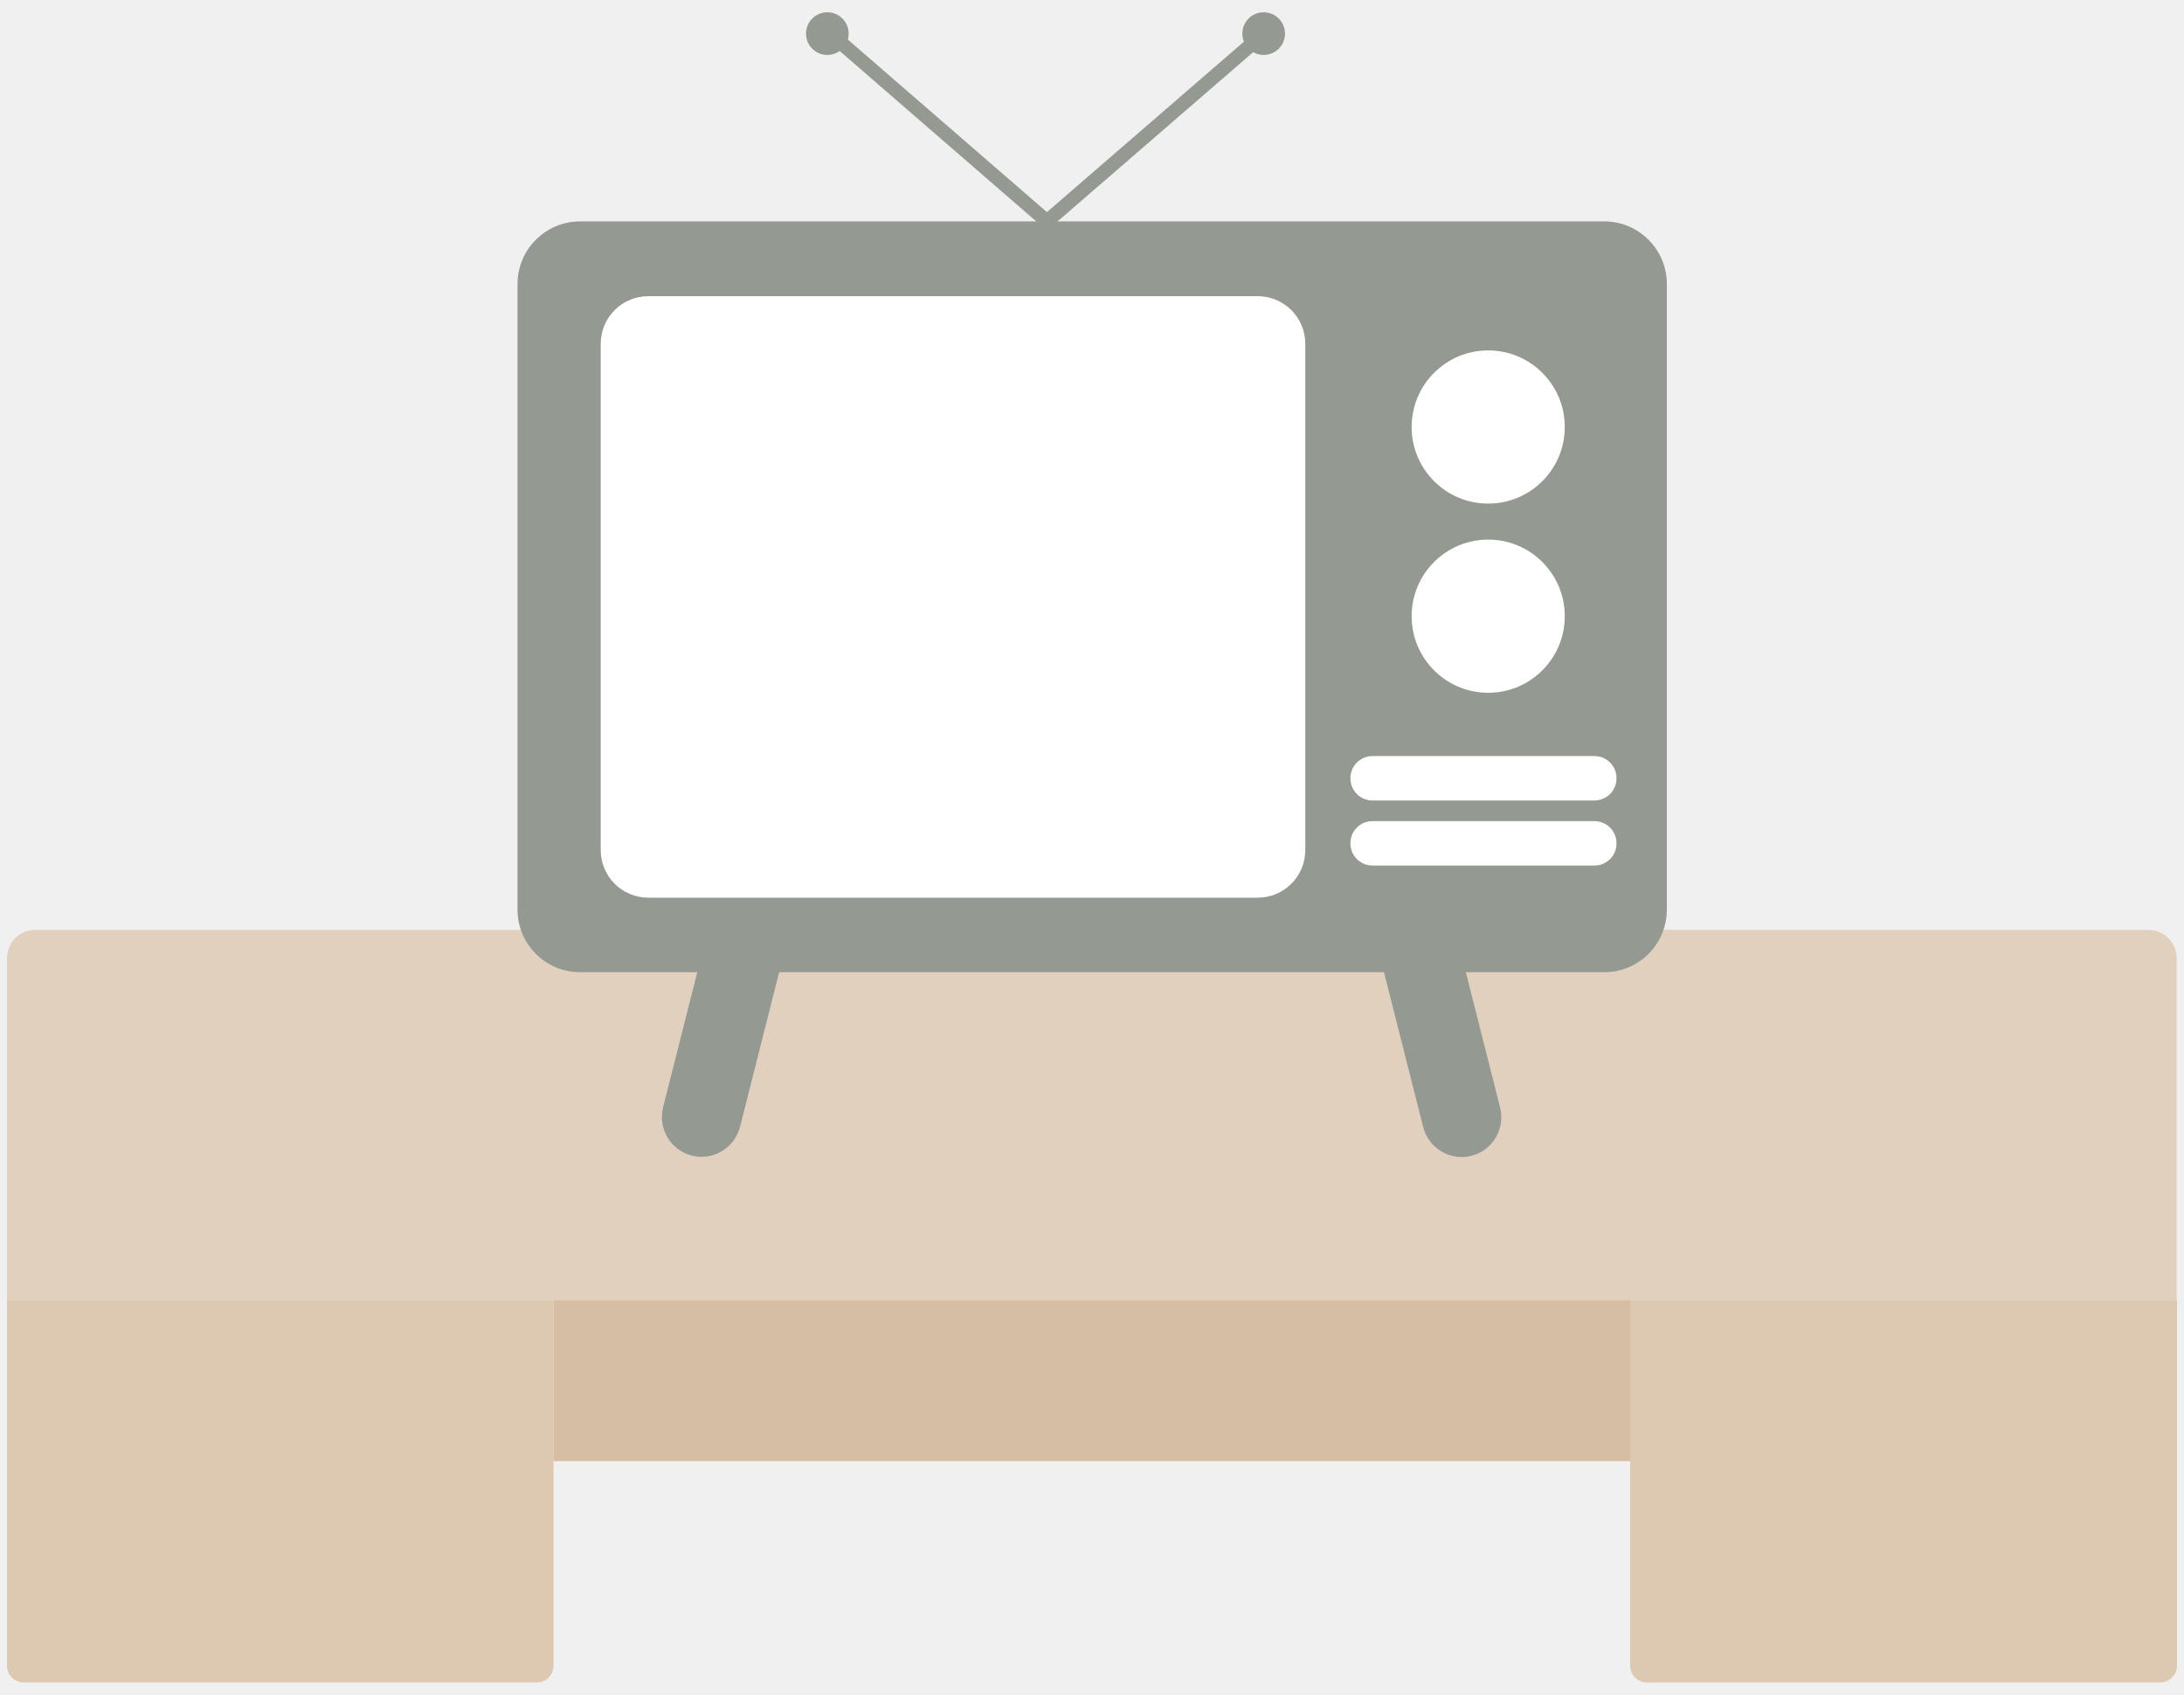
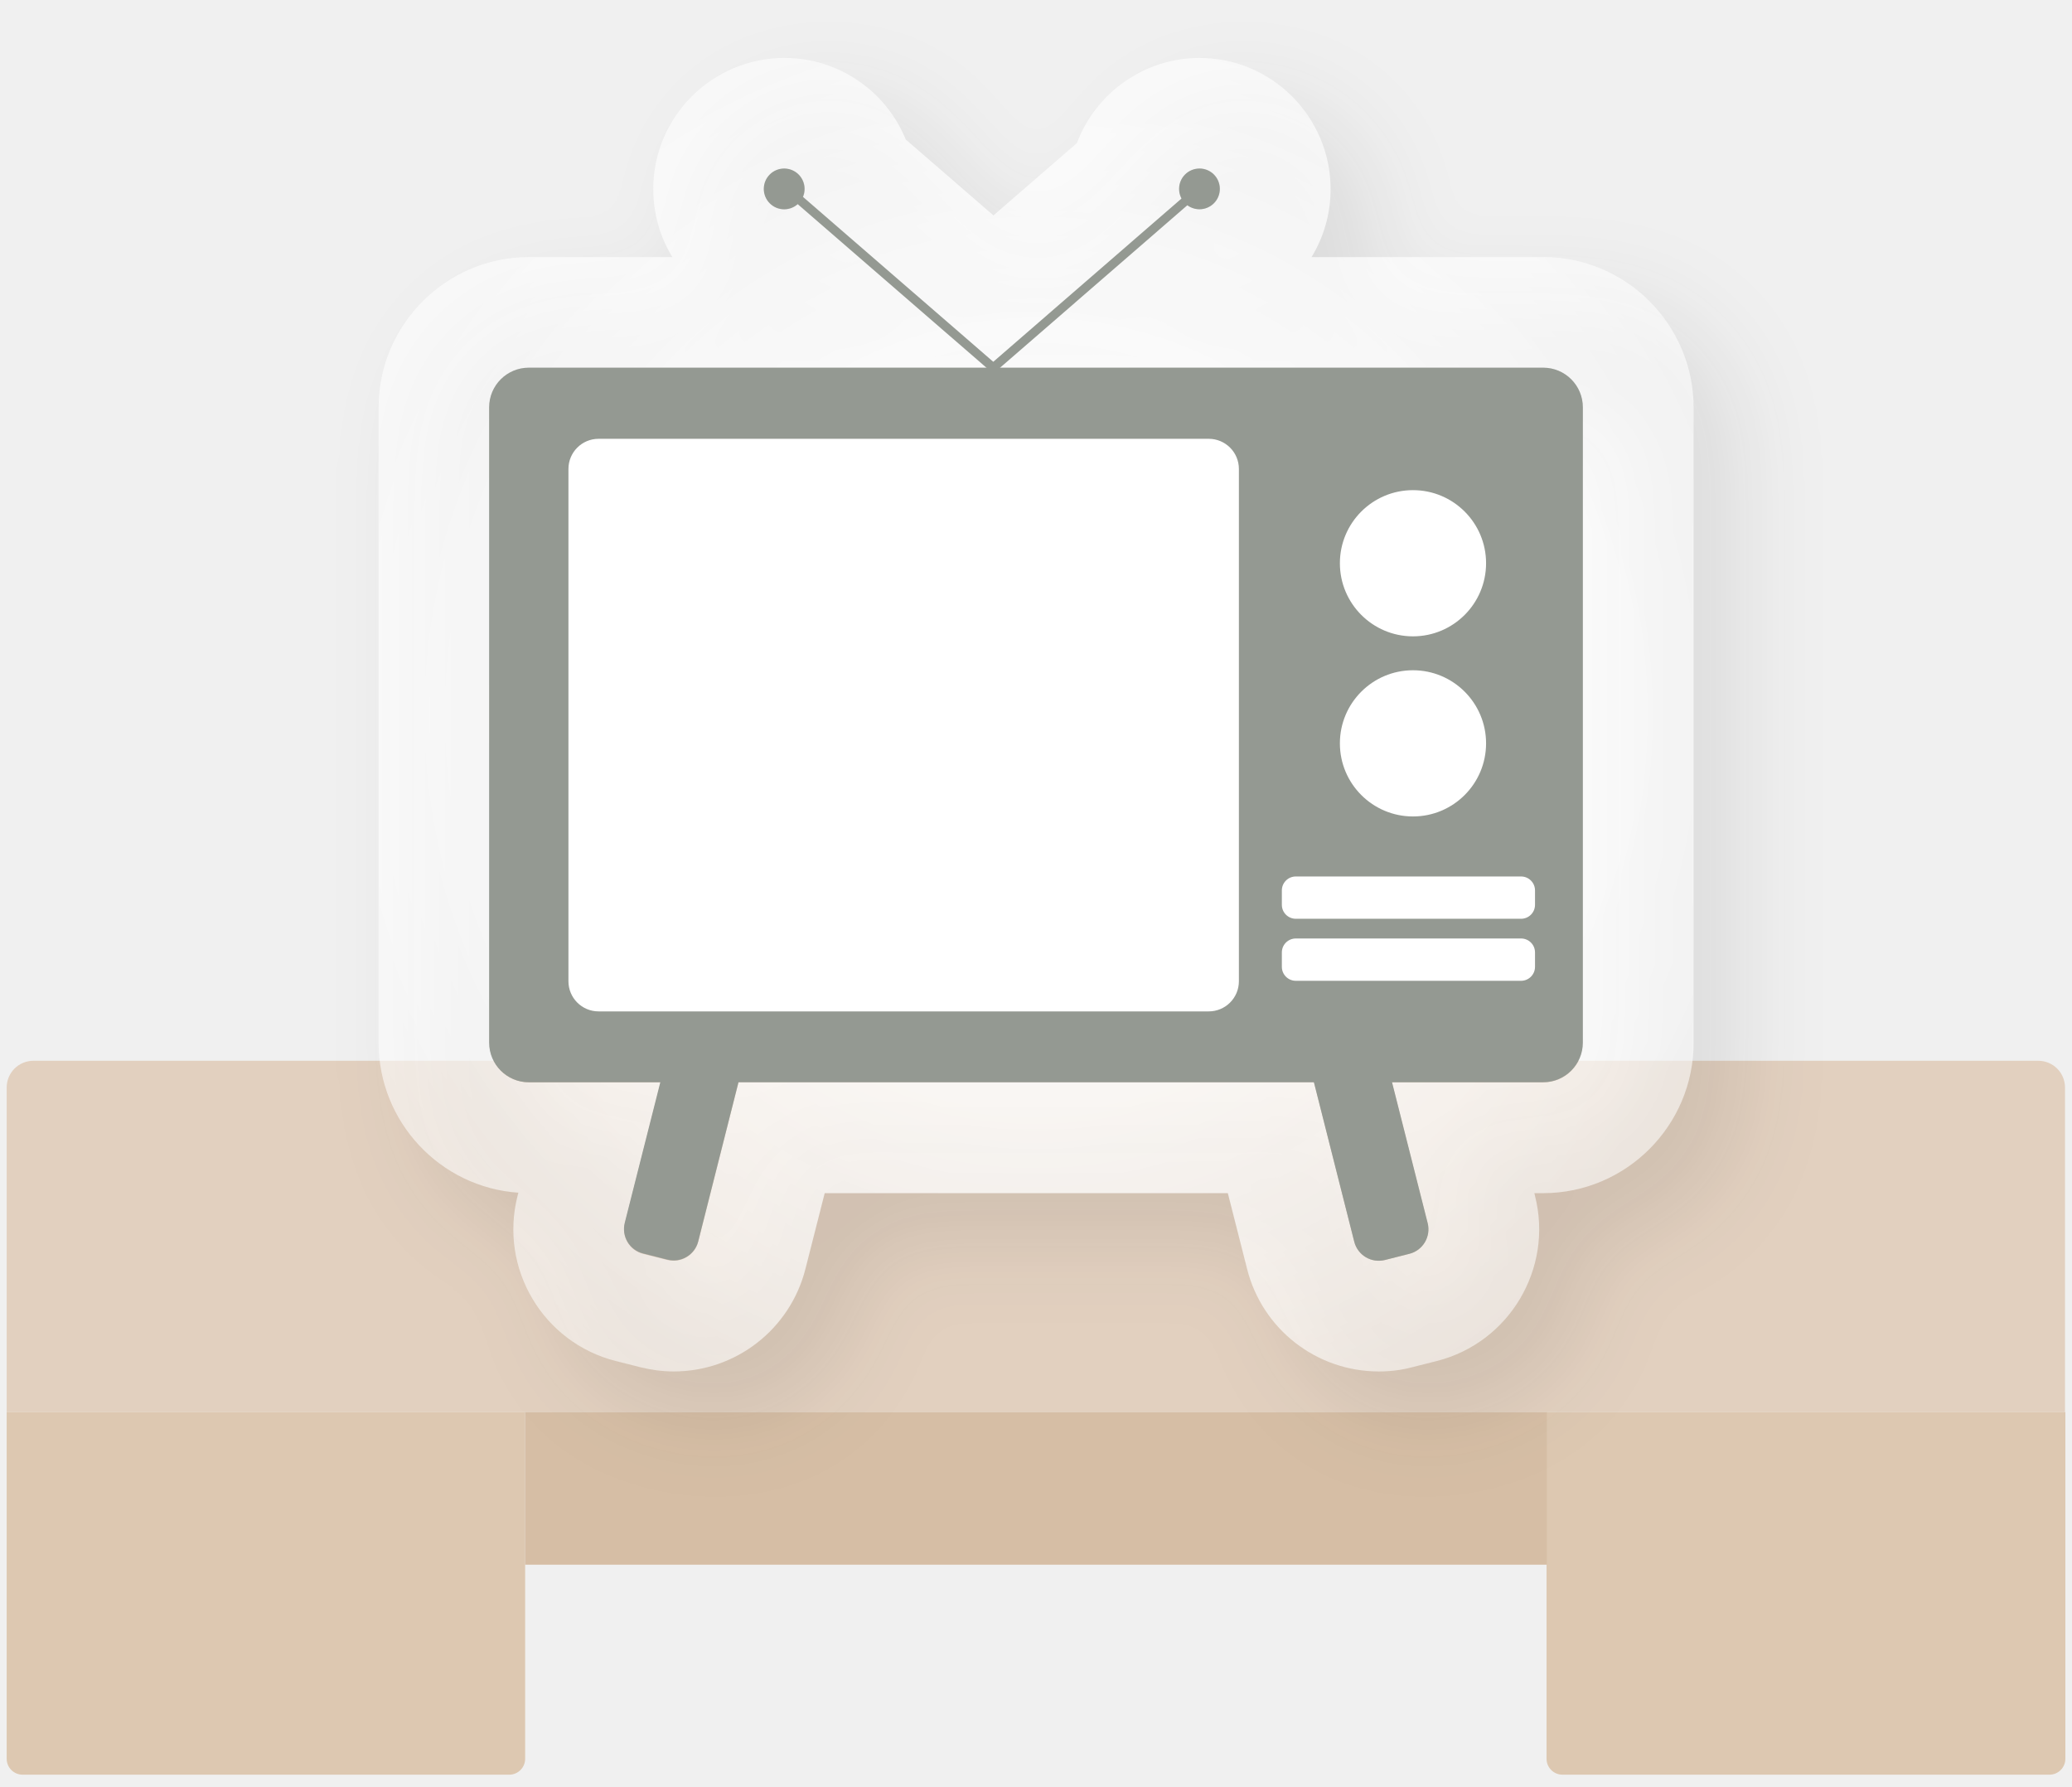
- <svg xmlns="http://www.w3.org/2000/svg" width="116" height="90" viewBox="0 0 116 90" fill="none">
-   <path d="M1.878 49.383H114.105C114.941 49.383 115.609 50.051 115.609 50.887V69.05H0.374V50.887C0.374 50.051 1.042 49.383 1.878 49.383Z" fill="#E2D0BF" />
-   <path d="M0.374 69.051H29.401V88.458C29.401 88.941 29.011 89.349 28.509 89.349H1.265C0.782 89.349 0.374 88.959 0.374 88.458V69.051Z" fill="#DDC8B1" />
-   <path d="M86.602 69.051H115.629V88.458C115.629 88.941 115.239 89.349 114.737 89.349H87.474C86.992 89.349 86.583 88.959 86.583 88.458V69.051H86.602Z" fill="#DDC8B1" />
-   <path d="M86.6 69.051H29.4V77.594H86.6V69.051Z" fill="#D6BEA5" />
-   <path d="M85.207 11.758H30.812C28.976 11.758 27.487 13.246 27.487 15.082V48.306C27.487 50.142 28.976 51.631 30.812 51.631H85.207C87.043 51.631 88.532 50.142 88.532 48.306V15.082C88.532 13.246 87.043 11.758 85.207 11.758Z" fill="#949992" />
-   <path d="M66.802 15.73H34.432C33.037 15.73 31.906 16.861 31.906 18.256V45.148C31.906 46.542 33.037 47.673 34.432 47.673H66.802C68.197 47.673 69.328 46.542 69.328 45.148V18.256C69.328 16.861 68.197 15.73 66.802 15.73Z" fill="white" />
-   <path d="M44.054 1.746L55.605 11.756" stroke="#949992" stroke-width="0.743" stroke-linecap="round" stroke-linejoin="round" />
-   <path d="M67.176 1.746L55.606 11.756" stroke="#949992" stroke-width="0.743" stroke-linecap="round" stroke-linejoin="round" />
-   <path d="M79.044 26.744C81.29 26.744 83.111 24.923 83.111 22.677C83.111 20.43 81.29 18.609 79.044 18.609C76.797 18.609 74.977 20.43 74.977 22.677C74.977 24.923 76.797 26.744 79.044 26.744Z" fill="white" />
-   <path d="M79.044 36.791C81.29 36.791 83.111 34.97 83.111 32.723C83.111 30.477 81.29 28.656 79.044 28.656C76.797 28.656 74.977 30.477 74.977 32.723C74.977 34.97 76.797 36.791 79.044 36.791Z" fill="white" />
-   <path d="M84.688 40.152H72.896C72.249 40.152 71.726 40.676 71.726 41.322V41.341C71.726 41.987 72.249 42.511 72.896 42.511H84.688C85.335 42.511 85.858 41.987 85.858 41.341V41.322C85.858 40.676 85.335 40.152 84.688 40.152Z" fill="white" />
-   <path d="M84.688 43.607H72.896C72.249 43.607 71.726 44.131 71.726 44.777V44.796C71.726 45.442 72.249 45.966 72.896 45.966H84.688C85.335 45.966 85.858 45.442 85.858 44.796V44.777C85.858 44.131 85.335 43.607 84.688 43.607Z" fill="white" />
-   <path d="M41.417 51.499C41.704 50.365 41.022 49.215 39.893 48.929C38.764 48.644 37.617 49.331 37.33 50.465L35.221 58.8C34.934 59.934 35.617 61.084 36.745 61.37C37.874 61.656 39.021 60.968 39.308 59.835L41.417 51.499Z" fill="#949992" />
-   <path d="M75.588 59.847C75.874 60.98 77.022 61.668 78.15 61.382C79.279 61.097 79.961 59.946 79.674 58.813L77.565 50.477C77.278 49.343 76.131 48.656 75.002 48.942C73.874 49.227 73.192 50.377 73.478 51.511L75.588 59.847Z" fill="#949992" />
-   <path d="M43.942 2.918C44.568 2.918 45.075 2.411 45.075 1.785C45.075 1.16 44.568 0.652 43.942 0.652C43.317 0.652 42.81 1.16 42.81 1.785C42.81 2.411 43.317 2.918 43.942 2.918Z" fill="#949992" />
-   <path d="M67.118 2.918C67.744 2.918 68.251 2.411 68.251 1.785C68.251 1.16 67.744 0.652 67.118 0.652C66.493 0.652 65.985 1.16 65.985 1.785C65.985 2.411 66.493 2.918 67.118 2.918Z" fill="#949992" />
+ <svg xmlns="http://www.w3.org/2000/svg" width="116" height="100" viewBox="0 0 116 100" fill="none">
+   <path d="M1.878 59.383H114.105C114.941 59.383 115.609 60.051 115.609 60.887V79.05H0.374V60.887C0.374 60.051 1.042 59.383 1.878 59.383Z" fill="#E2D0BF" />
+   <path d="M0.374 79.05H29.401V98.457C29.401 98.94 29.011 99.349 28.509 99.349H1.265C0.782 99.349 0.374 98.959 0.374 98.457V79.05Z" fill="#DDC8B1" />
+   <path d="M86.602 79.05H115.629V98.457C115.629 98.94 115.239 99.349 114.737 99.349H87.474C86.992 99.349 86.583 98.959 86.583 98.457V79.05H86.602Z" fill="#DDC8B1" />
+   <path d="M86.6 79.05H29.4V87.593H86.6V79.05Z" fill="#D6BEA5" />
+   <g filter="url(#filter0_d_2214_45449)">
+     <path d="M67.152 9.432C67.784 9.432 68.293 9.94 68.293 10.572C68.293 11.205 67.784 11.713 67.152 11.713C66.904 11.713 66.68 11.614 66.482 11.478L55.979 20.592H86.397C87.624 20.592 88.616 21.584 88.616 22.811V58.374C88.616 59.602 87.624 60.594 86.397 60.594H77.927L79.924 68.48C80.11 69.237 79.651 70.006 78.907 70.192L77.531 70.539C77.419 70.564 77.295 70.576 77.183 70.576C76.551 70.576 75.981 70.154 75.819 69.51L73.562 60.582H41.347L39.09 69.51C38.929 70.142 38.346 70.576 37.727 70.576C37.615 70.576 37.503 70.564 37.379 70.539L36.003 70.192C35.246 70.006 34.788 69.237 34.986 68.48L36.983 60.594H29.617C28.389 60.594 27.397 59.602 27.397 58.374V22.811C27.397 21.584 28.389 20.592 29.617 20.592H55.235L44.658 11.428C44.46 11.602 44.199 11.726 43.914 11.726C43.282 11.726 42.773 11.217 42.773 10.585C42.773 9.952 43.282 9.444 43.914 9.444C44.547 9.444 45.055 9.952 45.055 10.585C45.055 10.746 45.018 10.895 44.968 11.031L55.62 20.269L66.172 11.118C66.085 10.957 66.023 10.783 66.023 10.585C66.023 9.952 66.532 9.444 67.164 9.444M67.164 3.244C64.027 3.244 61.336 5.228 60.294 8.006L55.62 12.06L50.709 7.807C49.618 5.129 46.977 3.244 43.914 3.244C39.872 3.244 36.573 6.542 36.573 10.585C36.573 11.974 36.97 13.288 37.64 14.392H29.617C24.979 14.392 21.197 18.174 21.197 22.811V58.374C21.197 62.814 24.657 66.472 29.022 66.769L28.972 66.955C27.943 71.022 30.41 75.164 34.478 76.193L35.854 76.54C36.462 76.689 37.094 76.776 37.714 76.776C41.199 76.776 44.236 74.408 45.092 71.035L46.171 66.794H68.739L69.818 71.035C70.673 74.42 73.711 76.776 77.196 76.776C77.828 76.776 78.448 76.702 79.056 76.54L80.432 76.193C84.499 75.164 86.967 71.01 85.938 66.955L85.9 66.794H86.397C91.034 66.794 94.816 63.012 94.816 58.374V22.811C94.816 18.174 91.034 14.392 86.397 14.392H73.426C74.108 13.276 74.493 11.974 74.493 10.585C74.493 6.542 71.194 3.244 67.152 3.244H67.164Z" fill="url(#paint0_radial_2214_45449)" />
+   </g>
+   <path d="M86.396 20.583H29.604C28.378 20.583 27.384 21.576 27.384 22.802V58.365C27.384 59.591 28.378 60.585 29.604 60.585H86.396C87.622 60.585 88.615 59.591 88.615 58.365V22.802C88.615 21.576 87.622 20.583 86.396 20.583Z" fill="#949992" />
+   <path d="M67.672 24.565H33.51C32.579 24.565 31.824 25.32 31.824 26.251V54.932C31.824 55.864 32.579 56.619 33.51 56.619H67.672C68.603 56.619 69.359 55.864 69.359 54.932V26.251C69.359 25.32 68.603 24.565 67.672 24.565Z" fill="white" />
+   <path d="M44.001 10.528L55.607 20.584" stroke="#949992" stroke-width="0.496" stroke-linecap="round" stroke-linejoin="round" />
+   <path d="M67.201 10.528L55.607 20.584" stroke="#949992" stroke-width="0.496" stroke-linecap="round" stroke-linejoin="round" />
+   <path d="M79.105 35.623C81.365 35.623 83.197 33.79 83.197 31.53C83.197 29.27 81.365 27.439 79.105 27.439C76.845 27.439 75.013 29.27 75.013 31.53C75.013 33.79 76.845 35.623 79.105 35.623Z" fill="white" />
+   <path d="M79.105 45.706C81.365 45.706 83.197 43.874 83.197 41.614C83.197 39.354 81.365 37.522 79.105 37.522C76.845 37.522 75.013 39.354 75.013 41.614C75.013 43.874 76.845 45.706 79.105 45.706Z" fill="white" />
+   <path d="M85.156 49.066H72.545C72.114 49.066 71.764 49.416 71.764 49.847V50.653C71.764 51.085 72.114 51.434 72.545 51.434H85.156C85.588 51.434 85.937 51.085 85.937 50.653V49.847C85.937 49.416 85.588 49.066 85.156 49.066Z" fill="white" />
+   <path d="M85.156 52.537H72.545C72.114 52.537 71.764 52.887 71.764 53.318V54.124C71.764 54.556 72.114 54.906 72.545 54.906H85.156C85.588 54.906 85.937 54.556 85.937 54.124V53.318C85.937 52.887 85.588 52.537 85.156 52.537Z" fill="white" />
+   <path d="M40.529 58.038L39.158 57.691C38.402 57.5 37.633 57.958 37.441 58.715L34.977 68.452C34.786 69.209 35.244 69.978 36.001 70.169L37.371 70.516C38.128 70.708 38.897 70.249 39.089 69.493L41.553 59.755C41.744 58.999 41.286 58.23 40.529 58.038Z" fill="#949992" />
+   <path d="M77.534 70.535L78.904 70.188C79.661 69.997 80.12 69.228 79.928 68.471L77.464 58.734C77.273 57.977 76.504 57.519 75.747 57.71L74.377 58.057C73.62 58.249 73.162 59.017 73.353 59.774L75.817 69.511C76.008 70.268 76.777 70.727 77.534 70.535Z" fill="#949992" />
+   <path d="M43.901 11.715C44.531 11.715 45.042 11.205 45.042 10.575C45.042 9.945 44.531 9.434 43.901 9.434C43.271 9.434 42.76 9.945 42.76 10.575C42.76 11.205 43.271 11.715 43.901 11.715Z" fill="#949992" />
+   <path d="M67.151 11.715C67.781 11.715 68.292 11.205 68.292 10.575C68.292 9.945 67.781 9.434 67.151 9.434C66.521 9.434 66.01 9.945 66.01 10.575C66.01 11.205 66.521 11.715 67.151 11.715Z" fill="#949992" />
+   <defs>
+     <filter id="filter0_d_2214_45449" x="18.717" y="0.764" width="83.539" height="83.452" filterUnits="userSpaceOnUse" color-interpolation-filters="sRGB">
+       <feFlood flood-opacity="0" result="BackgroundImageFix" />
+       <feColorMatrix in="SourceAlpha" type="matrix" values="0 0 0 0 0 0 0 0 0 0 0 0 0 0 0 0 0 0 127 0" result="hardAlpha" />
+       <feOffset dx="2.48" dy="2.48" />
+       <feGaussianBlur stdDeviation="2.48" />
+       <feColorMatrix type="matrix" values="0 0 0 0 0.137 0 0 0 0 0.137 0 0 0 0 0.137 0 0 0 0.1 0" />
+       <feBlend mode="normal" in2="BackgroundImageFix" result="effect1_dropShadow_2214_45449" />
+       <feBlend mode="normal" in="SourceGraphic" in2="effect1_dropShadow_2214_45449" result="shape" />
+     </filter>
+     <radialGradient id="paint0_radial_2214_45449" cx="0" cy="0" r="1" gradientUnits="userSpaceOnUse" gradientTransform="translate(58.0005 39.9976) scale(79.2484 79.2484)">
+       <stop stop-color="white" />
+       <stop offset="0.08" stop-color="white" stop-opacity="0.96" />
+       <stop offset="0.23" stop-color="white" stop-opacity="0.86" />
+       <stop offset="0.41" stop-color="white" stop-opacity="0.7" />
+       <stop offset="0.62" stop-color="white" stop-opacity="0.47" />
+       <stop offset="0.86" stop-color="white" stop-opacity="0.18" />
+       <stop offset="1" stop-color="white" stop-opacity="0" />
+     </radialGradient>
+   </defs>
</svg>
